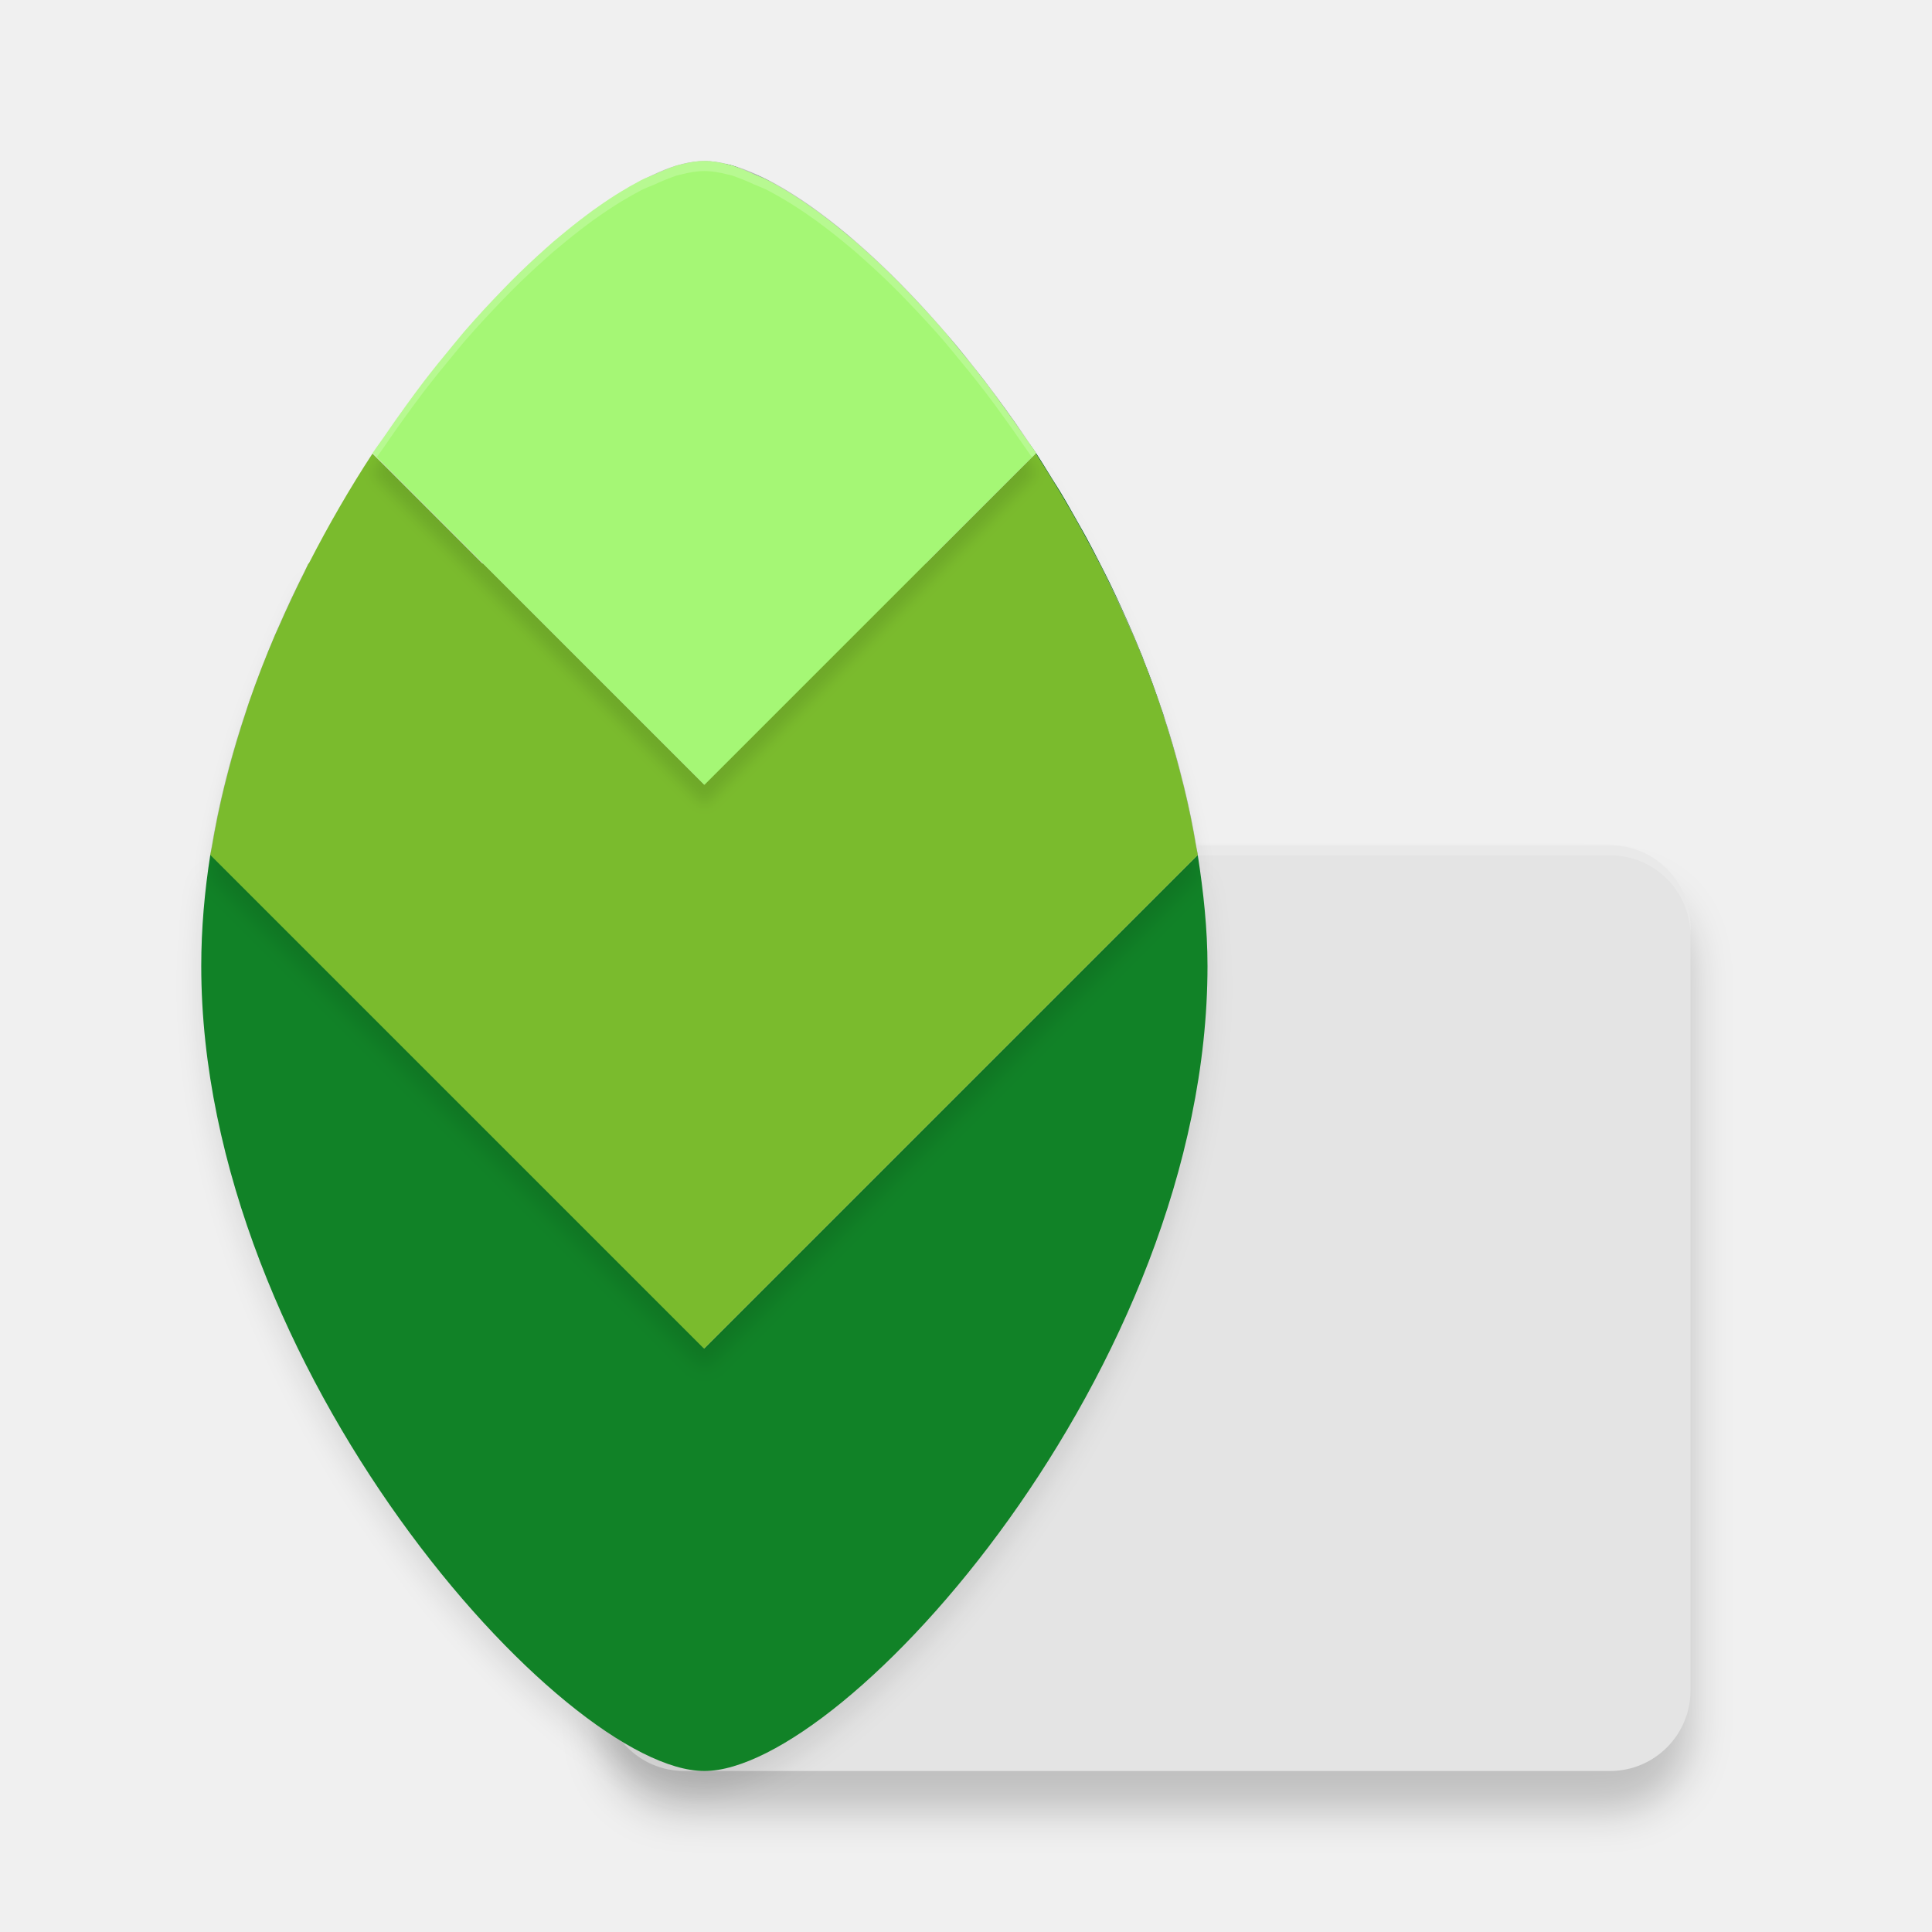
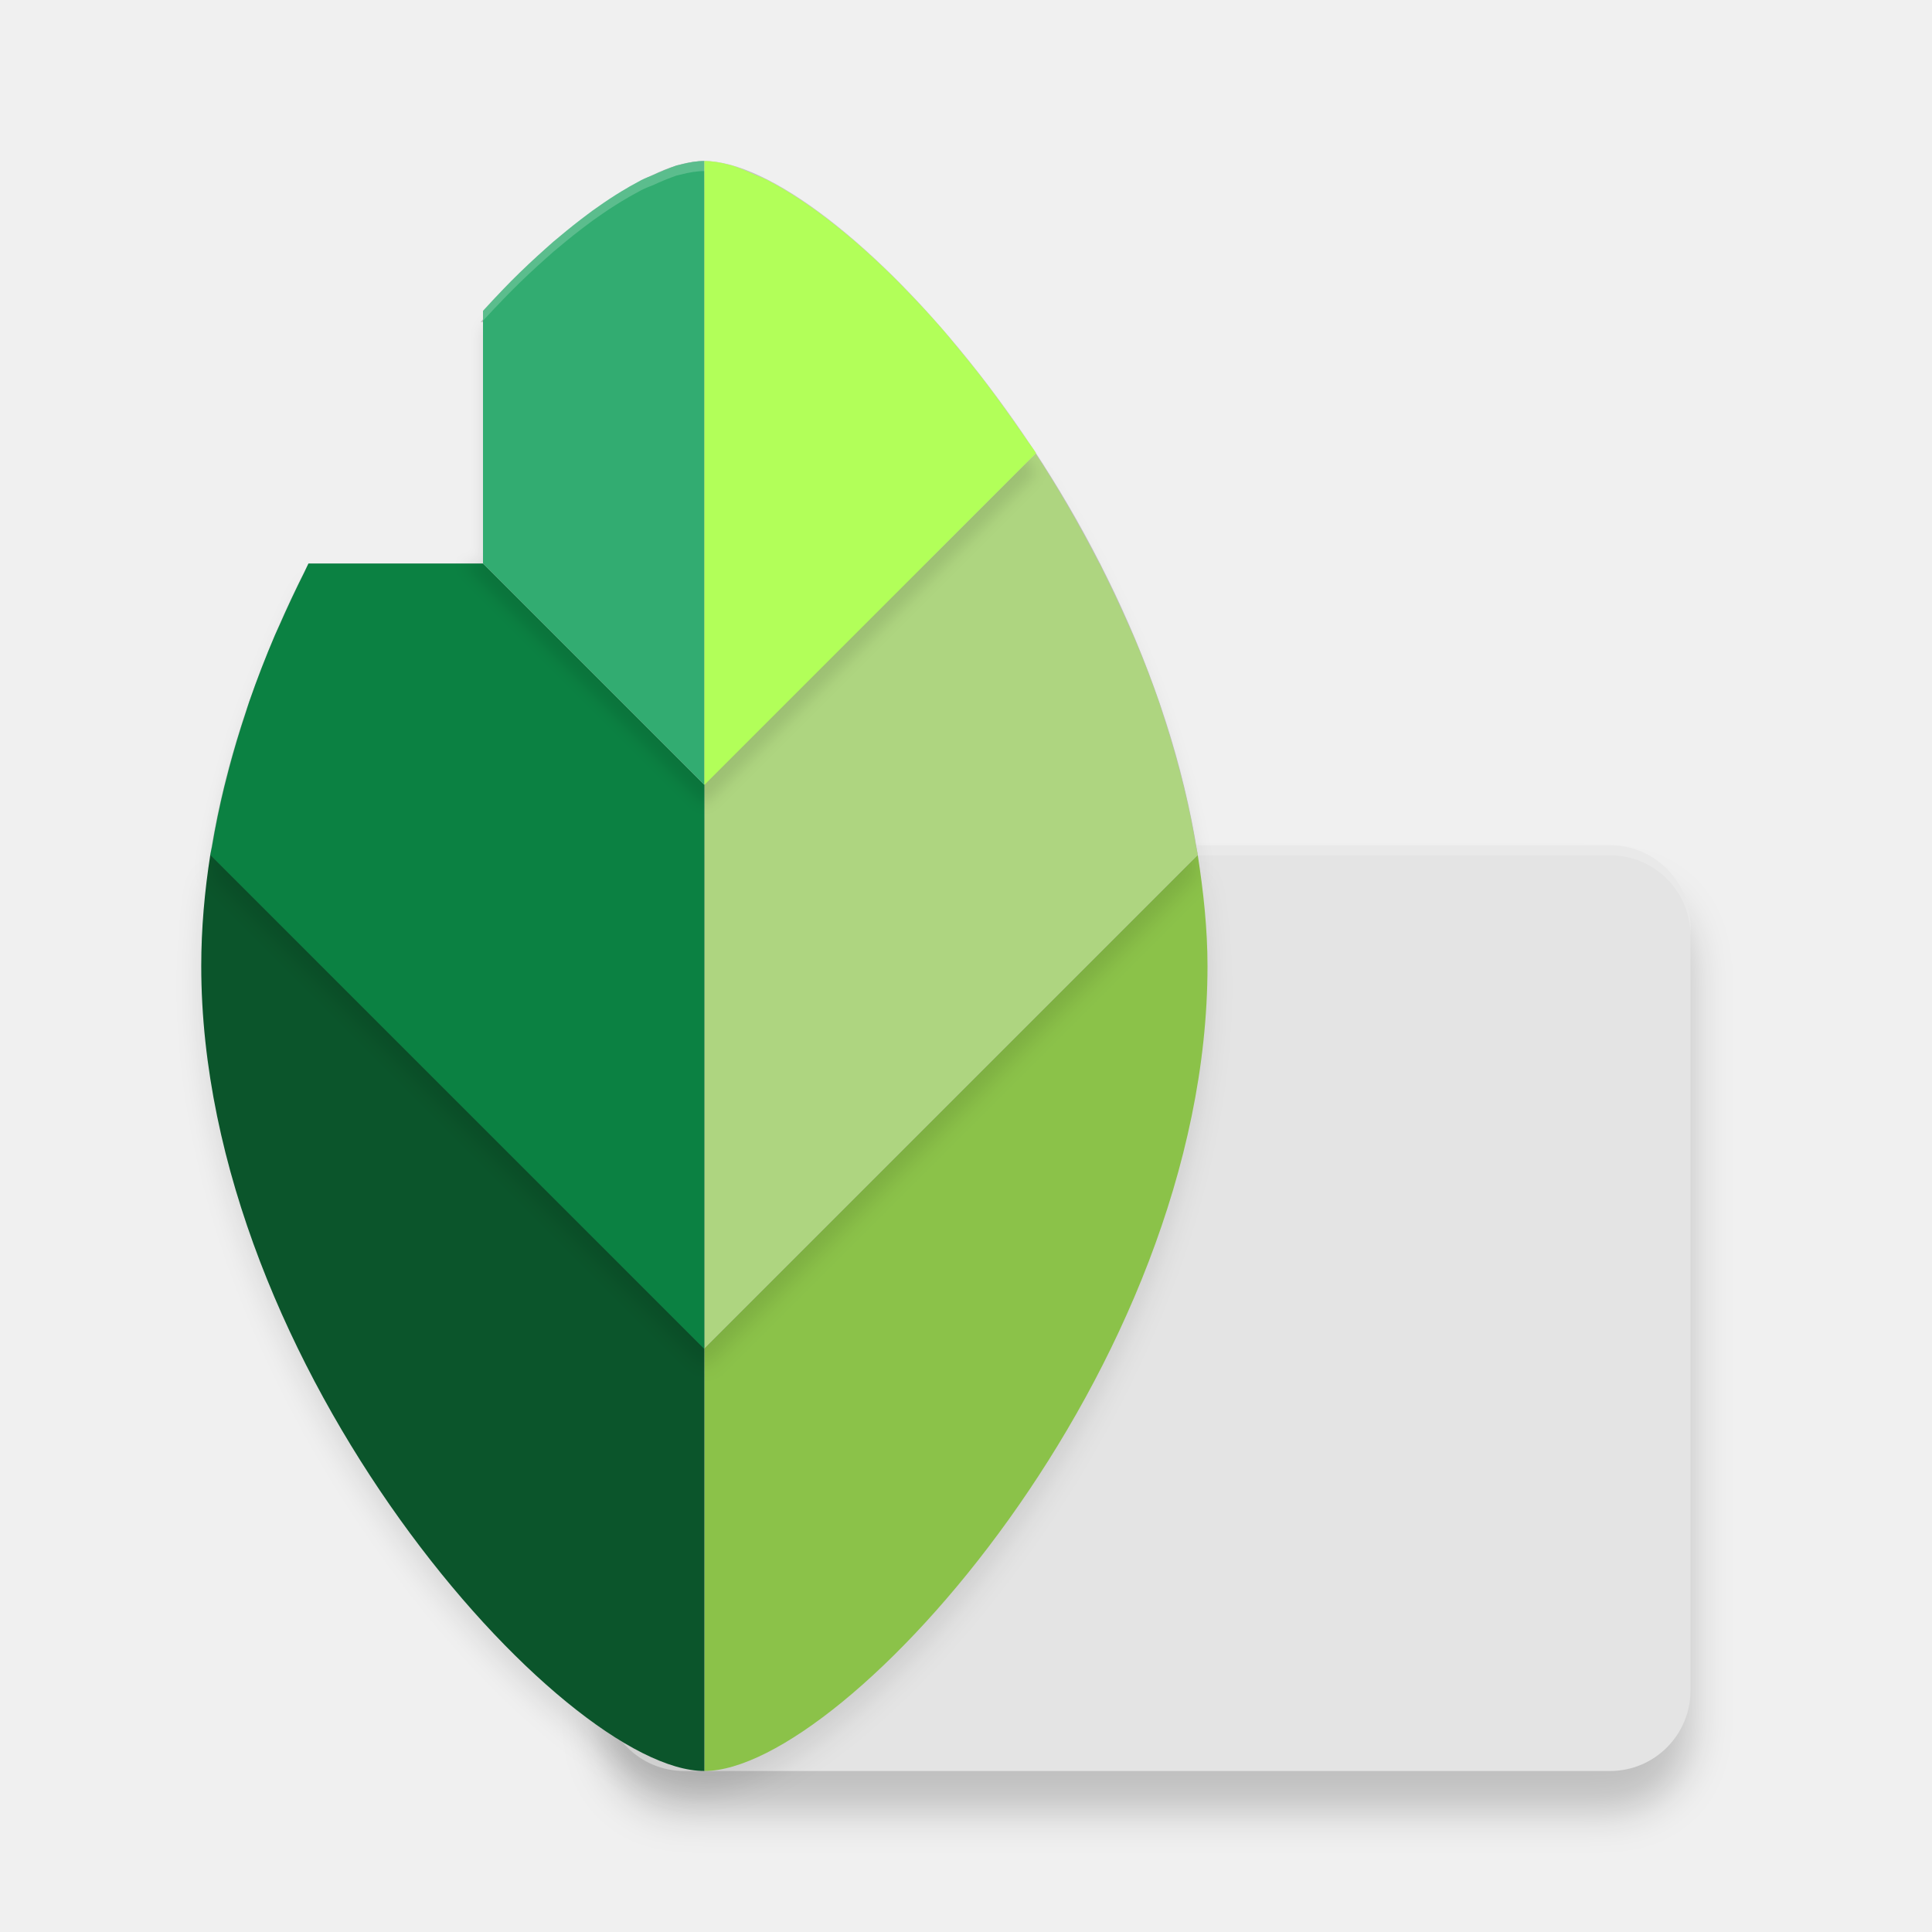
<svg xmlns="http://www.w3.org/2000/svg" width="192" height="192" version="1.1" id="svg26">
  <defs id="defs30">
    <filter style="color-interpolation-filters:sRGB" id="filter862" x="-0.044" width="1.089" y="-0.052" height="1.104">
      <feGaussianBlur stdDeviation="2" id="feGaussianBlur864" />
    </filter>
    <filter style="color-interpolation-filters:sRGB" id="filter878" x="-0.031" width="1.062" y="-0.019" height="1.039">
      <feGaussianBlur stdDeviation="1.3" id="feGaussianBlur880" />
    </filter>
    <filter style="color-interpolation-filters:sRGB" id="filter886" x="-0.023" width="1.046" y="-0.025" height="1.05">
      <feGaussianBlur stdDeviation="0.935" id="feGaussianBlur888" />
    </filter>
-     <filter style="color-interpolation-filters:sRGB" id="filter894" x="-0.023" width="1.047" y="-0.025" height="1.05">
+     <filter style="color-interpolation-filters:sRGB" id="filter894" x="-0.027" width="1.054" y="-0.025" height="1.05">
      <feGaussianBlur stdDeviation="0.64" id="feGaussianBlur896" />
    </filter>
  </defs>
  <rect id="rect2" ry="8" rx="8" y="88" x="60" height="92" width="108" style="opacity:0.2;stroke-width:4;filter:url(#filter862)" />
  <rect id="rect4" ry="8" rx="8" y="84" x="60" height="92" width="108" style="fill:#e4e4e4;stroke-width:4" />
-   <path style="opacity:0.2;fill:#ffffff;fill-rule:evenodd;stroke-width:4" d="M 68 84 C 63.568 84 60 87.568 60 92 L 60 93 C 60 88.568 63.568 85 68 85 L 160 85 C 164.432 85 168 88.568 168 93 L 168 92 C 168 87.568 164.432 84 160 84 L 68 84 z " id="path6" />
+   <path style="opacity:0.2;fill:#ffffff;fill-rule:evenodd;stroke-width:4" d="m 68,84 c -4.432,0 -8,3.568 -8,8 v 1 c 0,-4.432 3.568,-8 8,-8 h 92 c 4.432,0 8,3.568 8,8 v -1 c 0,-4.432 -3.568,-8 -8,-8 z" id="path6" />
  <path id="path8" d="m 70,18 c 0.622,0 1.317,0.142 2.023,0.305 C 71.31,18.128 70.622,18 70,18 Z m 2.023,0.305 c 0.53,0.131 1.07,0.28 1.633,0.477 -0.29,-0.111 -0.587,-0.239 -0.867,-0.328 -0.147,-0.042 -0.286,-0.065 -0.43,-0.102 -0.119,-0.03 -0.219,-0.02 -0.336,-0.047 z M 74.125,18.969 c 1.01,0.384 2.066,0.876 3.18,1.5 -0.343,-0.193 -0.685,-0.38 -1.023,-0.562 -0.749,-0.383 -1.459,-0.673 -2.156,-0.938 z m 3.555,1.719 c 1.107,0.639 2.239,1.38 3.422,2.234 C 80.751,22.668 80.408,22.439 80.062,22.195 79.247,21.637 78.456,21.138 77.68,20.688 Z m 3.953,2.633 c 1.1,0.817 2.215,1.701 3.359,2.688 -0.215,-0.186 -0.426,-0.35 -0.641,-0.531 -0.922,-0.777 -1.827,-1.491 -2.719,-2.156 z m 4.133,3.375 c 1.138,1.014 2.284,2.085 3.445,3.25 -1.162,-1.163 -2.306,-2.238 -3.445,-3.25 z m 4.25,4.078 c 1.248,1.285 2.508,2.644 3.758,4.086 -1.254,-1.444 -2.506,-2.8 -3.758,-4.086 z m 3.992,4.359 c 1.273,1.476 2.532,3.068 3.781,4.687 1.404,1.821 2.786,3.733 4.133,5.719 0.073,0.107 0.146,0.205 0.219,0.313 -0.473,-0.703 -0.957,-1.363 -1.438,-2.047 -0.013,-0.018 -0.026,-0.036 -0.039,-0.055 -0.323,-0.458 -0.642,-0.926 -0.969,-1.375 -0.115,-0.158 -0.229,-0.311 -0.344,-0.469 0.37,0.502 0.728,1.033 1.094,1.547 -0.855,-1.207 -1.711,-2.406 -2.586,-3.547 0.044,0.057 0.089,0.107 0.133,0.164 -0.029,-0.038 -0.057,-0.079 -0.086,-0.117 -0.045,-0.059 -0.088,-0.114 -0.133,-0.172 -0.021,-0.027 -0.042,-0.051 -0.063,-0.078 -0.878,-1.136 -1.766,-2.239 -2.656,-3.305 -0.349,-0.416 -0.697,-0.851 -1.047,-1.266 z m 3.984,4.937 c 0.456,0.599 0.909,1.216 1.359,1.836 -0.453,-0.616 -0.901,-1.239 -1.359,-1.836 z m 4.148,5.781 c 0.45,0.67 0.871,1.391 1.312,2.078 1.361,2.117 2.672,4.318 3.93,6.578 2.105,3.792 4.066,7.736 5.75,11.852 0.385,0.935 0.737,1.887 1.094,2.836 0.012,0.032 0.027,0.062 0.039,0.094 0.36,0.959 0.709,1.92 1.039,2.891 0.776,2.272 1.458,4.581 2.062,6.906 -0.536,-2.102 -1.14,-4.184 -1.82,-6.242 0.092,0.276 0.208,0.543 0.297,0.82 -0.128,-0.397 -0.273,-0.788 -0.414,-1.18 -0.005,-0.013 -0.011,-0.026 -0.016,-0.039 -0.297,-0.885 -0.6,-1.765 -0.922,-2.641 -0.235,-0.639 -0.479,-1.273 -0.727,-1.906 -0.026,-0.068 -0.052,-0.136 -0.078,-0.203 -0.06,-0.151 -0.104,-0.31 -0.164,-0.461 -0.026,-0.066 -0.059,-0.129 -0.086,-0.195 -0.005,-0.013 -0.01,-0.026 -0.016,-0.039 -0.29,-0.724 -0.593,-1.44 -0.898,-2.156 -0.305,-0.714 -0.618,-1.42 -0.938,-2.125 -0.411,-0.908 -0.825,-1.811 -1.258,-2.703 -0.307,-0.632 -0.628,-1.251 -0.945,-1.875 -0.475,-0.932 -0.949,-1.861 -1.446,-2.773 -0.277,-0.51 -0.568,-1.004 -0.852,-1.508 -0.565,-1.003 -1.123,-2.009 -1.711,-2.984 -0.264,-0.439 -0.544,-0.856 -0.812,-1.289 -0.53,-0.854 -1.049,-1.725 -1.594,-2.555 l -0.008,0.008 c -0.268,-0.409 -0.549,-0.785 -0.82,-1.188 z m 15.227,33.234 c 0.065,0.255 0.133,0.51 0.195,0.766 -0.064,-0.256 -0.129,-0.51 -0.195,-0.766 z m 0.195,0.766 c 0.589,2.354 1.098,4.724 1.469,7.117 -0.371,-2.394 -0.891,-4.761 -1.469,-7.117 z m 1.469,7.117 L 70,136 20.906,86.906 C 20.329,90.582 20,94.289 20,98 20,138 56,178 70,178 c 14,0 50,-40 50,-80 0,-3.691 -0.401,-7.372 -0.969,-11.031 z M 30.656,58 C 29.622,60.018 28.663,62.095 27.742,64.195 28.662,62.094 29.622,60.019 30.656,58 Z m 79.266,1.203 c 0.074,0.15 0.153,0.295 0.227,0.445 -0.073,-0.15 -0.152,-0.296 -0.227,-0.445 z m 3.352,7.469 c 0.109,0.269 0.221,0.535 0.328,0.805 0.017,0.044 0.03,0.089 0.047,0.133 -0.124,-0.313 -0.249,-0.625 -0.375,-0.938 z M 22.336,79.945 c -0.564,2.28 -1.048,4.577 -1.414,6.891 0.366,-2.314 0.852,-4.611 1.414,-6.891 z" style="opacity:0.1;fill-rule:evenodd;stroke-width:4;filter:url(#filter878)" />
-   <path id="path10" d="m 70,16 c 0.622,0 1.317,0.142 2.023,0.305 C 71.31,16.128 70.622,16 70,16 Z m 2.023,0.305 c 0.53,0.131 1.07,0.28 1.633,0.477 -0.29,-0.111 -0.587,-0.239 -0.867,-0.328 -0.147,-0.042 -0.286,-0.065 -0.43,-0.102 -0.119,-0.03 -0.219,-0.02 -0.336,-0.047 z M 74.125,16.969 c 1.01,0.384 2.066,0.876 3.18,1.5 -0.343,-0.193 -0.685,-0.38 -1.023,-0.562 -0.749,-0.383 -1.459,-0.673 -2.156,-0.938 z m 3.555,1.719 c 1.107,0.639 2.239,1.38 3.422,2.234 C 80.751,20.668 80.408,20.439 80.062,20.195 79.247,19.637 78.456,19.138 77.68,18.688 Z m 3.953,2.633 c 1.1,0.817 2.215,1.701 3.359,2.688 -0.215,-0.186 -0.426,-0.35 -0.641,-0.531 -0.922,-0.777 -1.827,-1.491 -2.719,-2.156 z m 4.133,3.375 c 1.138,1.014 2.284,2.085 3.445,3.25 -1.162,-1.163 -2.306,-2.238 -3.445,-3.25 z m 4.25,4.078 c 1.248,1.285 2.508,2.644 3.758,4.086 -1.254,-1.444 -2.506,-2.8 -3.758,-4.086 z m 3.992,4.359 c 1.273,1.476 2.532,3.068 3.781,4.688 1.404,1.821 2.786,3.733 4.133,5.719 0.073,0.107 0.146,0.205 0.219,0.313 -0.473,-0.703 -0.957,-1.363 -1.438,-2.047 -0.013,-0.018 -0.026,-0.036 -0.039,-0.055 -0.323,-0.458 -0.642,-0.926 -0.969,-1.375 -0.115,-0.158 -0.229,-0.311 -0.344,-0.469 0.37,0.502 0.728,1.033 1.094,1.547 -0.855,-1.207 -1.711,-2.406 -2.586,-3.547 0.044,0.057 0.089,0.107 0.133,0.164 -0.029,-0.038 -0.057,-0.079 -0.086,-0.117 -0.045,-0.059 -0.088,-0.114 -0.133,-0.172 -0.021,-0.027 -0.042,-0.051 -0.063,-0.078 -0.878,-1.136 -1.766,-2.239 -2.656,-3.305 -0.349,-0.416 -0.697,-0.851 -1.047,-1.266 z m 3.984,4.938 c 0.456,0.599 0.909,1.216 1.359,1.836 -0.453,-0.616 -0.901,-1.239 -1.359,-1.836 z m 4.148,5.781 c 0.45,0.67 0.871,1.391 1.312,2.078 1.361,2.117 2.672,4.318 3.93,6.578 2.105,3.792 4.066,7.736 5.75,11.852 0.385,0.935 0.737,1.887 1.094,2.836 0.012,0.032 0.027,0.062 0.039,0.094 0.36,0.959 0.709,1.92 1.039,2.891 0.779,2.28 1.464,4.597 2.07,6.93 -0.537,-2.112 -1.144,-4.198 -1.828,-6.266 0.103,0.272 0.208,0.543 0.297,0.82 -0.128,-0.397 -0.273,-0.788 -0.414,-1.18 -0.005,-0.013 -0.011,-0.026 -0.016,-0.039 -0.297,-0.885 -0.6,-1.765 -0.922,-2.641 -0.235,-0.639 -0.479,-1.273 -0.727,-1.906 -0.026,-0.068 -0.052,-0.136 -0.078,-0.203 -0.06,-0.151 -0.104,-0.31 -0.164,-0.461 -0.026,-0.066 -0.056,-0.131 -0.086,-0.195 -0.005,-0.013 -0.01,-0.026 -0.016,-0.039 -0.29,-0.724 -0.593,-1.44 -0.898,-2.156 -0.305,-0.714 -0.618,-1.42 -0.938,-2.125 -0.411,-0.908 -0.825,-1.811 -1.258,-2.703 -0.307,-0.632 -0.628,-1.251 -0.945,-1.875 -0.475,-0.932 -0.949,-1.861 -1.446,-2.773 -0.277,-0.51 -0.568,-1.004 -0.852,-1.508 -0.565,-1.003 -1.123,-2.009 -1.711,-2.984 -0.264,-0.439 -0.544,-0.856 -0.812,-1.289 -0.53,-0.854 -1.049,-1.725 -1.594,-2.555 l -0.008,0.008 c -0.268,-0.409 -0.549,-0.785 -0.82,-1.188 z M 117.375,77.109 c 0.06,0.237 0.121,0.473 0.18,0.711 -0.06,-0.237 -0.118,-0.474 -0.18,-0.711 z m 0.18,0.711 c 0.593,2.364 1.104,4.744 1.477,7.148 -0.373,-2.403 -0.896,-4.783 -1.477,-7.148 z m 1.477,7.148 L 70,134 20.906,84.906 C 20.329,88.582 20,92.289 20,96 20,136 56,176 70,176 c 14,0 50,-40 50,-80 0,-3.691 -0.401,-7.372 -0.969,-11.031 z M 30.656,56 C 29.622,58.018 28.663,60.095 27.742,62.195 28.662,60.094 29.622,58.019 30.656,56 Z m 79.266,1.203 c 0.074,0.15 0.153,0.295 0.227,0.445 -0.073,-0.15 -0.152,-0.296 -0.227,-0.445 z m 3.352,7.469 c 0.109,0.269 0.221,0.535 0.328,0.805 0.017,0.044 0.03,0.089 0.047,0.133 -0.124,-0.313 -0.249,-0.625 -0.375,-0.938 z M 22.336,77.945 c -0.564,2.28 -1.048,4.577 -1.414,6.891 0.366,-2.314 0.852,-4.611 1.414,-6.891 z" style="fill:#118227;fill-rule:evenodd;stroke-width:4" />
+   <path id="rect977" style="fill:#8bc249;fill-opacity:1;stroke-width:11.908;stroke-linecap:round;stroke-linejoin:round;stop-color:#000000" d="m 119.031,84.969 c -79.354,71.354 -39.677,35.677 0,0 z m 0,0 L 70,134 v 42 c 14,0 50,-40 50,-80 0,-3.691 -0.401,-7.372 -0.969,-11.031 z" />
+   <path id="path10" style="fill:#0b552b;fill-opacity:1;fill-rule:evenodd;stroke-width:4" d="M 20.906,84.906 C 20.329,88.582 20,92.289 20,96 c 0,40 36,80 50,80 v -42 z" />
  <path id="path12" d="M 102.922,47.078 70,80 48,58 H 30.656 c -4.593,8.963 -8.163,18.81 -9.75,28.906 L 70,136 119.031,86.969 C 116.791,72.523 110.473,58.613 102.922,47.078 Z" style="opacity:0.1;fill-rule:evenodd;stroke-width:4;filter:url(#filter886)" />
  <path id="path14" d="M 70,16 C 64.527,16 56.497,22.165 47.766,32 H 48 V 56 H 30.656 c -4.593,8.963 -8.163,18.81 -9.75,28.906 L 70,134 119.031,84.969 C 113.449,48.969 82.708,16 70,16 Z" style="opacity:0.2;fill-rule:evenodd;stroke-width:4" />
-   <path id="path16" d="M 37.016,45.078 C 34.765,48.517 32.644,52.188 30.688,56 h -0.031 c -0.144,0.28 -0.265,0.577 -0.406,0.859 -0.869,1.729 -1.692,3.485 -2.477,5.273 -0.153,0.349 -0.319,0.688 -0.469,1.039 -0.91,2.135 -1.75,4.305 -2.516,6.508 -0.141,0.406 -0.262,0.818 -0.398,1.227 -0.597,1.793 -1.139,3.603 -1.625,5.43 -0.165,0.619 -0.325,1.237 -0.477,1.859 -0.48,1.976 -0.894,3.966 -1.227,5.969 -0.042,0.249 -0.117,0.493 -0.156,0.742 l 0.008,0.008 c -0.003,0.018 -0.005,0.036 -0.008,0.055 L 69.938,134 69.969,133.969 70,134 119.031,84.969 c -0.003,-0.018 -0.005,-0.036 -0.008,-0.055 l 0.008,-0.008 c -0.039,-0.249 -0.115,-0.493 -0.156,-0.742 -0.332,-2.003 -0.747,-3.992 -1.227,-5.969 -0.152,-0.623 -0.311,-1.24 -0.477,-1.859 -0.486,-1.827 -1.028,-3.637 -1.625,-5.43 -0.136,-0.408 -0.257,-0.82 -0.398,-1.227 -0.766,-2.203 -1.606,-4.373 -2.516,-6.508 -0.15,-0.351 -0.316,-0.69 -0.469,-1.039 -0.785,-1.789 -1.608,-3.545 -2.477,-5.273 C 109.546,56.577 109.425,56.28 109.281,56 H 109.25 c -1.956,-3.812 -4.077,-7.483 -6.328,-10.922 L 92,56 H 91.937 L 69.969,77.969 48,56 h -0.063 z" style="fill:#7abb2d;fill-rule:evenodd;stroke-width:4" />
-   <path id="path18" d="m 70,18 c -0.738,0 -1.533,0.133 -2.359,0.352 -0.012,0.003 -0.027,0.005 -0.039,0.008 -0.13,0.031 -0.257,0.055 -0.391,0.094 -0.328,0.104 -0.679,0.262 -1.016,0.383 -0.068,0.025 -0.142,0.061 -0.211,0.086 -0.023,0.009 -0.048,0.023 -0.07,0.031 -0.299,0.122 -0.598,0.254 -0.906,0.398 -0.426,0.179 -0.842,0.326 -1.289,0.555 -0.372,0.2 -0.749,0.404 -1.125,0.617 -0.065,0.036 -0.131,0.081 -0.195,0.117 -0.801,0.462 -1.619,0.978 -2.461,1.555 -0.346,0.244 -0.689,0.473 -1.039,0.727 -0.176,0.127 -0.355,0.269 -0.531,0.398 -0.892,0.665 -1.797,1.379 -2.719,2.156 -0.214,0.181 -0.425,0.345 -0.641,0.531 -0.251,0.216 -0.506,0.448 -0.758,0.672 -1.146,1.02 -2.3,2.1 -3.469,3.273 -0.266,0.268 -0.53,0.544 -0.797,0.82 -1.274,1.312 -2.56,2.696 -3.836,4.172 l -0.008,0.008 c -0.4,0.463 -0.796,0.97 -1.195,1.445 -0.956,1.146 -1.909,2.327 -2.852,3.555 -0.603,0.787 -1.195,1.604 -1.789,2.422 -0.707,0.971 -1.403,1.964 -2.094,2.977 -0.005,0.008 -0.01,0.016 -0.016,0.024 -0.384,0.564 -0.786,1.08 -1.164,1.656 l 0.047,0.047 L 48,58 70,80 102.969,47.031 c -0.378,-0.576 -0.78,-1.093 -1.164,-1.656 -0.005,-0.008 -0.01,-0.016 -0.016,-0.024 -0.691,-1.013 -1.387,-2.005 -2.094,-2.976 -0.594,-0.818 -1.187,-1.635 -1.789,-2.422 -0.943,-1.228 -1.895,-2.409 -2.852,-3.555 -0.399,-0.476 -0.795,-0.982 -1.195,-1.445 l -0.008,-0.008 C 92.576,33.47 91.29,32.086 90.016,30.773 89.749,30.497 89.485,30.221 89.219,29.953 88.05,28.779 86.896,27.7 85.75,26.68 85.498,26.456 85.243,26.224 84.992,26.008 84.777,25.822 84.566,25.658 84.352,25.477 83.43,24.7 82.525,23.985 81.633,23.32 81.457,23.191 81.277,23.049 81.102,22.922 80.751,22.668 80.408,22.439 80.062,22.195 c -0.842,-0.576 -1.66,-1.093 -2.461,-1.555 -0.064,-0.037 -0.131,-0.081 -0.195,-0.117 -0.376,-0.213 -0.753,-0.417 -1.125,-0.617 -0.447,-0.229 -0.863,-0.376 -1.289,-0.555 -0.308,-0.145 -0.607,-0.277 -0.906,-0.398 -0.023,-0.009 -0.048,-0.023 -0.07,-0.031 -0.069,-0.025 -0.142,-0.061 -0.211,-0.086 -0.336,-0.121 -0.688,-0.279 -1.016,-0.383 -0.133,-0.038 -0.261,-0.063 -0.391,-0.094 -0.013,-0.003 -0.026,-0.005 -0.039,-0.008 C 71.533,18.133 70.738,18 70,18 Z" style="opacity:0.1;fill-rule:evenodd;stroke-width:4;filter:url(#filter894)" />
-   <path id="path20" d="m 70,16 c -0.738,0 -1.533,0.133 -2.359,0.352 -0.012,0.003 -0.027,0.005 -0.039,0.008 -0.13,0.031 -0.257,0.055 -0.391,0.094 -0.328,0.104 -0.679,0.262 -1.016,0.383 -0.068,0.025 -0.142,0.061 -0.211,0.086 -0.023,0.009 -0.048,0.023 -0.07,0.031 -0.299,0.122 -0.598,0.254 -0.906,0.398 -0.426,0.179 -0.842,0.326 -1.289,0.555 -0.372,0.2 -0.749,0.404 -1.125,0.617 -0.065,0.036 -0.131,0.081 -0.195,0.117 -0.801,0.462 -1.619,0.978 -2.461,1.555 -0.346,0.244 -0.689,0.473 -1.039,0.727 -0.176,0.127 -0.355,0.269 -0.531,0.398 -0.892,0.665 -1.797,1.379 -2.719,2.156 -0.214,0.181 -0.425,0.345 -0.641,0.531 -0.251,0.216 -0.506,0.448 -0.758,0.672 -1.146,1.02 -2.3,2.1 -3.469,3.273 -0.266,0.268 -0.53,0.544 -0.797,0.82 -1.274,1.312 -2.56,2.696 -3.836,4.172 l -0.008,0.008 c -0.4,0.463 -0.796,0.97 -1.195,1.445 -0.956,1.146 -1.909,2.327 -2.852,3.555 -0.603,0.787 -1.195,1.604 -1.789,2.422 -0.707,0.971 -1.403,1.964 -2.094,2.977 -0.005,0.008 -0.01,0.016 -0.016,0.024 -0.384,0.564 -0.786,1.08 -1.164,1.656 l 0.047,0.047 L 48,56 70,78 102.969,45.031 c -0.378,-0.576 -0.78,-1.093 -1.164,-1.656 -0.005,-0.008 -0.01,-0.016 -0.016,-0.024 -0.691,-1.013 -1.387,-2.005 -2.094,-2.976 -0.594,-0.818 -1.187,-1.635 -1.789,-2.422 -0.943,-1.228 -1.895,-2.409 -2.852,-3.555 -0.399,-0.476 -0.795,-0.982 -1.195,-1.445 l -0.008,-0.008 C 92.576,31.47 91.29,30.086 90.016,28.773 89.749,28.497 89.485,28.221 89.219,27.953 88.05,26.779 86.896,25.7 85.75,24.68 85.498,24.456 85.243,24.224 84.992,24.008 84.777,23.822 84.566,23.658 84.352,23.477 83.43,22.7 82.525,21.985 81.633,21.32 81.457,21.191 81.277,21.049 81.102,20.922 80.751,20.668 80.408,20.439 80.062,20.195 c -0.842,-0.576 -1.66,-1.093 -2.461,-1.555 -0.064,-0.037 -0.131,-0.081 -0.195,-0.117 -0.376,-0.213 -0.753,-0.417 -1.125,-0.617 -0.447,-0.229 -0.863,-0.376 -1.289,-0.555 -0.308,-0.145 -0.607,-0.277 -0.906,-0.398 -0.023,-0.009 -0.048,-0.023 -0.07,-0.031 -0.069,-0.025 -0.142,-0.061 -0.211,-0.086 -0.336,-0.121 -0.688,-0.279 -1.016,-0.383 -0.133,-0.038 -0.261,-0.063 -0.391,-0.094 -0.013,-0.003 -0.026,-0.005 -0.039,-0.008 C 71.533,16.133 70.738,16 70,16 Z" style="fill:#a5f775;fill-rule:evenodd;stroke-width:4" />
-   <path style="opacity:0.2;fill:#ffffff;fill-rule:evenodd;stroke-width:4" d="M 70 16 C 69.262 16 68.467 16.133 67.641 16.352 C 67.629 16.355 67.614 16.356 67.602 16.359 C 67.471 16.39 67.344 16.415 67.211 16.453 C 66.883 16.557 66.532 16.715 66.195 16.836 C 66.127 16.861 66.053 16.897 65.984 16.922 C 65.962 16.93 65.937 16.945 65.914 16.953 C 65.615 17.075 65.316 17.207 65.008 17.352 C 64.582 17.53 64.166 17.678 63.719 17.906 C 63.346 18.106 62.97 18.31 62.594 18.523 C 62.529 18.56 62.463 18.604 62.398 18.641 C 61.598 19.102 60.78 19.619 59.938 20.195 C 59.592 20.439 59.249 20.668 58.898 20.922 C 58.723 21.049 58.543 21.191 58.367 21.32 C 57.475 21.985 56.57 22.7 55.648 23.477 C 55.434 23.658 55.223 23.822 55.008 24.008 C 54.757 24.224 54.502 24.456 54.25 24.68 C 53.104 25.7 51.95 26.779 50.781 27.953 C 50.515 28.221 50.251 28.497 49.984 28.773 C 48.71 30.086 47.424 31.47 46.148 32.945 L 46.141 32.953 C 45.741 33.417 45.344 33.923 44.945 34.398 C 43.989 35.544 43.037 36.725 42.094 37.953 C 41.491 38.74 40.898 39.557 40.305 40.375 C 39.598 41.346 38.902 42.339 38.211 43.352 C 38.206 43.36 38.201 43.367 38.195 43.375 C 37.811 43.939 37.409 44.455 37.031 45.031 L 37.078 45.078 L 37.443 45.443 C 37.695 45.09 37.947 44.739 38.195 44.375 C 38.201 44.367 38.206 44.36 38.211 44.352 C 38.902 43.339 39.598 42.346 40.305 41.375 C 40.898 40.557 41.491 39.74 42.094 38.953 C 43.037 37.725 43.989 36.544 44.945 35.398 C 45.344 34.923 45.741 34.417 46.141 33.953 L 46.148 33.945 C 47.424 32.47 48.71 31.086 49.984 29.773 C 50.251 29.497 50.515 29.221 50.781 28.953 C 51.95 27.779 53.104 26.7 54.25 25.68 C 54.502 25.456 54.757 25.224 55.008 25.008 C 55.223 24.822 55.434 24.658 55.648 24.477 C 56.57 23.7 57.475 22.985 58.367 22.32 C 58.543 22.191 58.723 22.049 58.898 21.922 C 59.249 21.668 59.592 21.439 59.938 21.195 C 60.78 20.619 61.598 20.102 62.398 19.641 C 62.463 19.604 62.529 19.56 62.594 19.523 C 62.97 19.31 63.346 19.106 63.719 18.906 C 64.166 18.678 64.582 18.53 65.008 18.352 C 65.316 18.207 65.615 18.075 65.914 17.953 C 65.937 17.945 65.962 17.93 65.984 17.922 C 66.053 17.897 66.127 17.861 66.195 17.836 C 66.532 17.715 66.883 17.557 67.211 17.453 C 67.344 17.415 67.471 17.39 67.602 17.359 C 67.614 17.356 67.629 17.355 67.641 17.352 C 68.467 17.133 69.262 17 70 17 C 70.738 17 71.533 17.133 72.359 17.352 C 72.373 17.355 72.386 17.356 72.398 17.359 C 72.529 17.39 72.656 17.415 72.789 17.453 C 73.117 17.557 73.468 17.715 73.805 17.836 C 73.873 17.861 73.947 17.897 74.016 17.922 C 74.038 17.93 74.063 17.945 74.086 17.953 C 74.385 18.075 74.684 18.207 74.992 18.352 C 75.418 18.53 75.834 18.678 76.281 18.906 C 76.654 19.106 77.03 19.31 77.406 19.523 C 77.471 19.56 77.537 19.604 77.602 19.641 C 78.402 20.102 79.22 20.619 80.062 21.195 C 80.408 21.439 80.751 21.668 81.102 21.922 C 81.277 22.049 81.457 22.191 81.633 22.32 C 82.525 22.985 83.43 23.7 84.352 24.477 C 84.566 24.658 84.777 24.822 84.992 25.008 C 85.243 25.224 85.498 25.456 85.75 25.68 C 86.896 26.7 88.05 27.779 89.219 28.953 C 89.485 29.221 89.749 29.497 90.016 29.773 C 91.29 31.086 92.576 32.47 93.852 33.945 L 93.859 33.953 C 94.259 34.417 94.656 34.923 95.055 35.398 C 96.011 36.544 96.963 37.725 97.906 38.953 C 98.509 39.74 99.102 40.557 99.695 41.375 C 100.402 42.346 101.098 43.339 101.789 44.352 C 101.794 44.36 101.8 44.367 101.805 44.375 C 102.053 44.739 102.305 45.09 102.557 45.443 L 102.969 45.031 C 102.591 44.455 102.189 43.939 101.805 43.375 C 101.8 43.367 101.794 43.36 101.789 43.352 C 101.098 42.339 100.402 41.346 99.695 40.375 C 99.102 39.557 98.509 38.74 97.906 37.953 C 96.963 36.725 96.011 35.544 95.055 34.398 C 94.656 33.923 94.259 33.417 93.859 32.953 L 93.852 32.945 C 92.576 31.47 91.29 30.086 90.016 28.773 C 89.749 28.497 89.485 28.221 89.219 27.953 C 88.05 26.779 86.896 25.7 85.75 24.68 C 85.498 24.456 85.243 24.224 84.992 24.008 C 84.777 23.822 84.566 23.658 84.352 23.477 C 83.43 22.7 82.525 21.985 81.633 21.32 C 81.457 21.191 81.277 21.049 81.102 20.922 C 80.751 20.668 80.408 20.439 80.062 20.195 C 79.22 19.619 78.402 19.102 77.602 18.641 C 77.537 18.604 77.471 18.56 77.406 18.523 C 77.03 18.31 76.654 18.106 76.281 17.906 C 75.834 17.678 75.418 17.53 74.992 17.352 C 74.684 17.207 74.385 17.075 74.086 16.953 C 74.063 16.945 74.038 16.93 74.016 16.922 C 73.947 16.897 73.873 16.861 73.805 16.836 C 73.468 16.715 73.117 16.557 72.789 16.453 C 72.656 16.415 72.529 16.39 72.398 16.359 C 72.386 16.356 72.373 16.355 72.359 16.352 C 71.533 16.133 70.738 16 70 16 z " id="path22" />
+   <path id="path986" style="fill:#aed580;fill-opacity:1;fill-rule:evenodd;stroke-width:4" d="M 102.922,45.078 92,56 H 91.938 L 70,77.938 V 134 l 49.031,-49.031 c -0.003,-0.018 -0.005,-0.036 -0.008,-0.055 l 0.008,-0.008 c -0.039,-0.249 -0.115,-0.493 -0.156,-0.742 -0.332,-2.003 -0.747,-3.992 -1.227,-5.969 -0.152,-0.623 -0.311,-1.24 -0.477,-1.859 -0.486,-1.827 -1.028,-3.637 -1.625,-5.43 -0.136,-0.408 -0.257,-0.82 -0.398,-1.227 -0.766,-2.203 -1.606,-4.373 -2.516,-6.508 -0.15,-0.351 -0.316,-0.69 -0.469,-1.039 -0.785,-1.789 -1.608,-3.545 -2.477,-5.273 C 109.546,56.578 109.425,56.28 109.281,56 H 109.25 c -1.956,-3.812 -4.077,-7.483 -6.328,-10.922 z" />
+   <path id="path16" style="fill:#0b8142;fill-opacity:1;fill-rule:evenodd;stroke-width:4" d="m 30.656,56 c -0.144,0.28 -0.265,0.577 -0.406,0.859 -0.869,1.729 -1.692,3.485 -2.477,5.273 -0.153,0.349 -0.319,0.688 -0.469,1.039 -0.91,2.135 -1.75,4.305 -2.516,6.508 -0.141,0.406 -0.262,0.818 -0.398,1.227 -0.597,1.793 -1.139,3.603 -1.625,5.43 -0.165,0.619 -0.325,1.237 -0.477,1.859 -0.48,1.976 -0.894,3.966 -1.227,5.969 -0.042,0.249 -0.117,0.493 -0.156,0.742 l 0.008,0.008 c -0.003,0.018 -0.005,0.036 -0.008,0.055 L 69.938,134 69.969,133.969 70,134 V 77.938 L 69.969,77.969 48,56 h -0.062 -17.25 z" />
+   <path id="path18" style="opacity:0.1;fill-rule:evenodd;stroke-width:4;filter:url(#filter894)" d="m 70,18 c -0.738,0 -1.533,0.133 -2.359,0.352 -0.012,0.003 -0.027,0.005 -0.039,0.008 -0.13,0.031 -0.257,0.055 -0.391,0.094 -0.328,0.104 -0.679,0.262 -1.016,0.383 -0.068,0.025 -0.142,0.061 -0.211,0.086 -0.023,0.009 -0.048,0.023 -0.07,0.031 -0.299,0.122 -0.598,0.254 -0.906,0.398 -0.426,0.179 -0.842,0.326 -1.289,0.555 -0.372,0.2 -0.749,0.404 -1.125,0.617 -0.065,0.036 -0.131,0.081 -0.195,0.117 -0.801,0.462 -1.619,0.978 -2.461,1.555 -0.346,0.244 -0.689,0.473 -1.039,0.727 -0.176,0.127 -0.355,0.269 -0.531,0.398 -0.892,0.665 -1.797,1.379 -2.719,2.156 -0.214,0.181 -0.425,0.345 -0.641,0.531 -0.251,0.216 -0.506,0.448 -0.758,0.672 -1.146,1.02 -2.3,2.1 -3.469,3.273 -0.266,0.268 -0.53,0.544 -0.797,0.82 C 49.325,31.452 48.662,32.153 48,32.873 V 56 h -2 l 2,2 22,22 32.969,-32.969 c -0.378,-0.576 -0.78,-1.093 -1.164,-1.656 -0.005,-0.008 -0.01,-0.015 -0.016,-0.023 -0.691,-1.013 -1.387,-2.006 -2.094,-2.977 -0.594,-0.818 -1.187,-1.635 -1.789,-2.422 -0.943,-1.228 -1.895,-2.409 -2.852,-3.555 -0.399,-0.476 -0.795,-0.982 -1.195,-1.445 l -0.008,-0.008 C 92.576,33.47 91.29,32.086 90.016,30.773 89.749,30.497 89.485,30.221 89.219,29.953 88.05,28.779 86.896,27.7 85.75,26.68 85.498,26.456 85.243,26.224 84.992,26.008 84.777,25.822 84.566,25.658 84.352,25.477 83.43,24.7 82.525,23.985 81.633,23.32 81.457,23.191 81.277,23.049 81.102,22.922 80.751,22.668 80.408,22.439 80.062,22.195 c -0.842,-0.576 -1.66,-1.093 -2.461,-1.555 -0.064,-0.037 -0.131,-0.081 -0.195,-0.117 -0.376,-0.213 -0.753,-0.417 -1.125,-0.617 -0.447,-0.229 -0.863,-0.376 -1.289,-0.555 -0.308,-0.145 -0.607,-0.277 -0.906,-0.398 -0.023,-0.009 -0.048,-0.023 -0.07,-0.031 -0.069,-0.025 -0.142,-0.061 -0.211,-0.086 -0.336,-0.121 -0.688,-0.279 -1.016,-0.383 -0.133,-0.038 -0.261,-0.063 -0.391,-0.094 -0.013,-0.003 -0.026,-0.005 -0.039,-0.008 C 71.533,18.133 70.738,18 70,18 Z" />
+   <path id="path20" style="fill:#32ac71;fill-opacity:1;fill-rule:evenodd;stroke-width:4" d="m 70,16 c -0.738,0 -1.533,0.133 -2.359,0.352 -0.012,0.003 -0.027,0.005 -0.039,0.008 -0.13,0.031 -0.257,0.055 -0.391,0.094 -0.328,0.104 -0.679,0.262 -1.016,0.383 -0.068,0.025 -0.142,0.061 -0.211,0.086 -0.023,0.009 -0.048,0.023 -0.07,0.031 -0.299,0.122 -0.598,0.254 -0.906,0.398 -0.426,0.179 -0.842,0.326 -1.289,0.555 -0.372,0.2 -0.749,0.404 -1.125,0.617 -0.065,0.036 -0.131,0.081 -0.195,0.117 -0.801,0.462 -1.619,0.978 -2.461,1.555 -0.346,0.244 -0.689,0.473 -1.039,0.727 -0.176,0.127 -0.355,0.269 -0.531,0.398 -0.892,0.665 -1.797,1.379 -2.719,2.156 -0.214,0.181 -0.425,0.345 -0.641,0.531 -0.251,0.216 -0.506,0.448 -0.758,0.672 -1.146,1.02 -2.3,2.1 -3.469,3.273 -0.266,0.268 -0.53,0.544 -0.797,0.82 C 49.325,29.453 48.663,30.165 48,30.891 V 32 56 l 22,22 z" />
+   <path id="path22" style="opacity:0.2;fill:#ffffff;fill-rule:evenodd;stroke-width:4" d="m 70,16 c -0.738,0 -1.533,0.133 -2.359,0.352 -0.012,0.003 -0.027,0.005 -0.039,0.008 -0.13,0.031 -0.257,0.055 -0.391,0.094 -0.328,0.104 -0.679,0.262 -1.016,0.383 -0.068,0.025 -0.142,0.061 -0.211,0.086 -0.023,0.009 -0.048,0.023 -0.07,0.031 -0.299,0.122 -0.598,0.254 -0.906,0.398 -0.426,0.179 -0.842,0.326 -1.289,0.555 -0.372,0.2 -0.749,0.404 -1.125,0.617 -0.065,0.036 -0.131,0.081 -0.195,0.117 -0.801,0.462 -1.619,0.978 -2.461,1.555 -0.346,0.244 -0.689,0.473 -1.039,0.727 -0.176,0.127 -0.355,0.269 -0.531,0.398 -0.892,0.665 -1.797,1.379 -2.719,2.156 -0.214,0.181 -0.425,0.345 -0.641,0.531 -0.251,0.216 -0.506,0.448 -0.758,0.672 -1.146,1.02 -2.3,2.1 -3.469,3.273 -0.266,0.268 -0.53,0.544 -0.797,0.82 -0.659,0.679 -1.322,1.38 -1.984,2.1 v 1 c 0.662,-0.72 1.325,-1.421 1.984,-2.1 0.267,-0.276 0.531,-0.552 0.797,-0.82 1.169,-1.174 2.323,-2.253 3.469,-3.273 0.252,-0.224 0.507,-0.455 0.758,-0.672 0.215,-0.186 0.426,-0.35 0.641,-0.531 0.922,-0.777 1.827,-1.491 2.719,-2.156 0.176,-0.129 0.356,-0.272 0.531,-0.398 0.35,-0.254 0.693,-0.483 1.039,-0.727 0.842,-0.576 1.66,-1.093 2.461,-1.555 0.064,-0.037 0.131,-0.081 0.195,-0.117 0.376,-0.213 0.753,-0.417 1.125,-0.617 0.447,-0.229 0.863,-0.376 1.289,-0.555 0.308,-0.145 0.607,-0.277 0.906,-0.398 0.023,-0.009 0.048,-0.023 0.07,-0.031 0.069,-0.025 0.142,-0.061 0.211,-0.086 0.336,-0.121 0.688,-0.279 1.016,-0.383 0.133,-0.038 0.261,-0.063 0.391,-0.094 0.012,-0.003 0.027,-0.005 0.039,-0.008 C 68.467,17.133 69.262,17 70,17 c 0.738,0 1.533,0.133 2.359,0.352 0.013,0.003 0.026,0.005 0.039,0.008 0.13,0.031 0.257,0.055 0.391,0.094 0.328,0.104 0.679,0.262 1.016,0.383 0.068,0.025 0.142,0.061 0.211,0.086 0.023,0.009 0.048,0.023 0.07,0.031 0.299,0.122 0.598,0.254 0.906,0.398 0.426,0.179 0.842,0.326 1.289,0.555 0.372,0.2 0.749,0.404 1.125,0.617 0.065,0.036 0.131,0.081 0.195,0.117 0.801,0.462 1.619,0.978 2.461,1.555 0.346,0.244 0.689,0.473 1.039,0.727 0.176,0.127 0.355,0.269 0.531,0.398 0.892,0.665 1.797,1.379 2.719,2.156 0.214,0.181 0.425,0.345 0.641,0.531 0.251,0.216 0.506,0.448 0.758,0.672 1.146,1.02 2.3,2.1 3.469,3.273 0.266,0.268 0.53,0.544 0.797,0.82 1.274,1.312 2.56,2.696 3.836,4.172 l 0.008,0.008 c 0.4,0.463 0.796,0.97 1.195,1.445 0.956,1.146 1.909,2.327 2.852,3.555 0.603,0.787 1.195,1.604 1.789,2.422 0.707,0.971 1.403,1.964 2.094,2.977 0.005,0.008 0.011,0.016 0.016,0.023 0.248,0.364 0.5,0.715 0.752,1.068 l 0.412,-0.412 c -0.378,-0.576 -0.78,-1.093 -1.164,-1.656 -0.005,-0.008 -0.01,-0.015 -0.016,-0.023 -0.691,-1.013 -1.387,-2.006 -2.094,-2.977 -0.594,-0.818 -1.187,-1.635 -1.789,-2.422 -0.943,-1.228 -1.895,-2.409 -2.852,-3.555 -0.399,-0.476 -0.795,-0.982 -1.195,-1.445 l -0.008,-0.008 C 92.576,31.47 91.29,30.086 90.016,28.773 89.749,28.497 89.485,28.221 89.219,27.953 88.05,26.779 86.896,25.7 85.75,24.68 85.498,24.456 85.243,24.224 84.992,24.008 84.777,23.822 84.566,23.658 84.352,23.477 83.43,22.7 82.525,21.985 81.633,21.32 81.457,21.191 81.277,21.049 81.102,20.922 80.751,20.668 80.408,20.439 80.062,20.195 c -0.842,-0.576 -1.66,-1.093 -2.461,-1.555 -0.064,-0.037 -0.131,-0.081 -0.195,-0.117 -0.376,-0.213 -0.753,-0.417 -1.125,-0.617 -0.447,-0.229 -0.863,-0.376 -1.289,-0.555 -0.308,-0.145 -0.607,-0.277 -0.906,-0.398 -0.023,-0.009 -0.048,-0.023 -0.07,-0.031 -0.069,-0.025 -0.142,-0.061 -0.211,-0.086 -0.336,-0.121 -0.688,-0.279 -1.016,-0.383 -0.133,-0.038 -0.261,-0.063 -0.391,-0.094 -0.013,-0.003 -0.026,-0.005 -0.039,-0.008 C 71.533,16.133 70.738,16 70,16 Z" />
+   <path id="rect994" style="fill:#b2ff59;fill-opacity:1;stroke-width:11.908;stroke-linecap:round;stroke-linejoin:round;stop-color:#000000" d="m 70,16 v 62 l 32.969,-32.969 c -0.378,-0.576 -0.78,-1.093 -1.164,-1.656 -0.005,-0.008 -0.01,-0.015 -0.016,-0.023 -0.691,-1.013 -1.387,-2.006 -2.094,-2.977 -0.594,-0.818 -1.187,-1.635 -1.789,-2.422 -0.943,-1.228 -1.895,-2.409 -2.852,-3.555 -0.399,-0.476 -0.795,-0.982 -1.195,-1.445 l -0.008,-0.008 c -1.276,-1.476 -2.562,-2.86 -3.836,-4.172 C 89.749,28.497 89.485,28.221 89.219,27.953 88.05,26.779 86.896,25.7 85.75,24.68 85.498,24.456 85.243,24.224 84.992,24.008 84.777,23.822 84.566,23.658 84.352,23.477 83.43,22.7 82.525,21.985 81.633,21.32 81.457,21.191 81.277,21.049 81.102,20.922 80.751,20.668 80.408,20.439 80.062,20.195 c -0.842,-0.576 -1.66,-1.093 -2.461,-1.555 -0.064,-0.037 -0.131,-0.081 -0.195,-0.117 -0.376,-0.213 -0.753,-0.417 -1.125,-0.617 -0.447,-0.229 -0.863,-0.376 -1.289,-0.555 -0.308,-0.145 -0.607,-0.277 -0.906,-0.398 -0.023,-0.009 -0.048,-0.023 -0.07,-0.031 -0.069,-0.025 -0.142,-0.061 -0.211,-0.086 -0.336,-0.121 -0.688,-0.279 -1.016,-0.383 -0.133,-0.038 -0.261,-0.063 -0.391,-0.094 -0.013,-0.003 -0.026,-0.005 -0.039,-0.008 C 71.533,16.133 70.738,16 70,16 Z" />
</svg>
